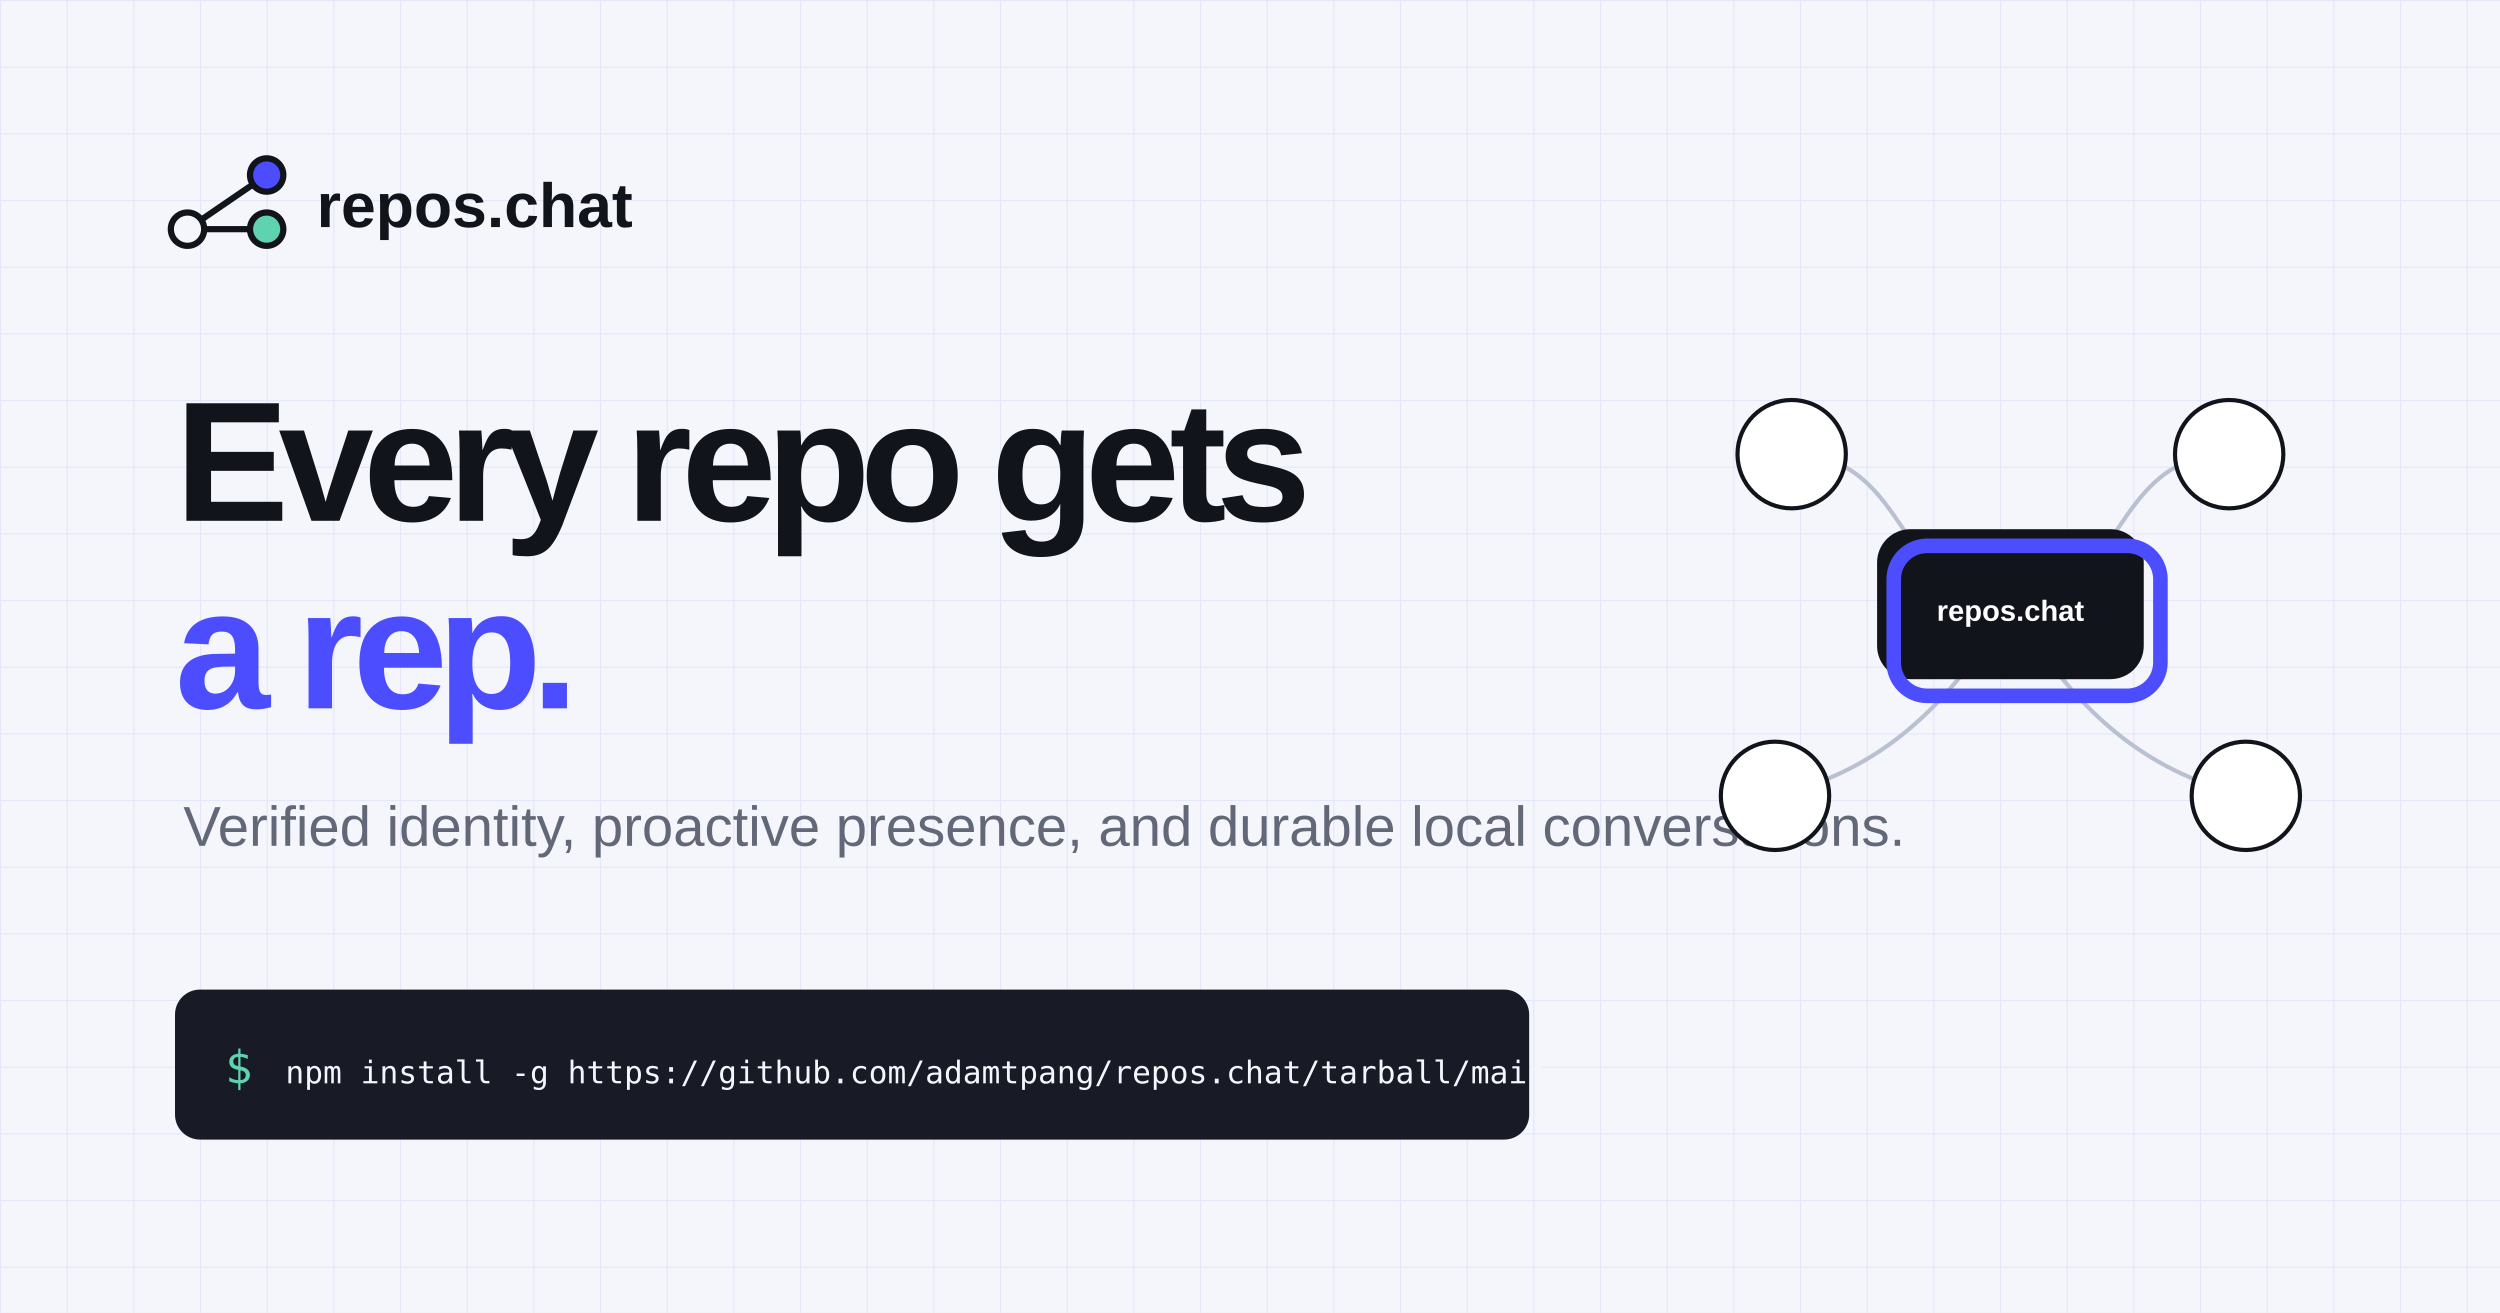
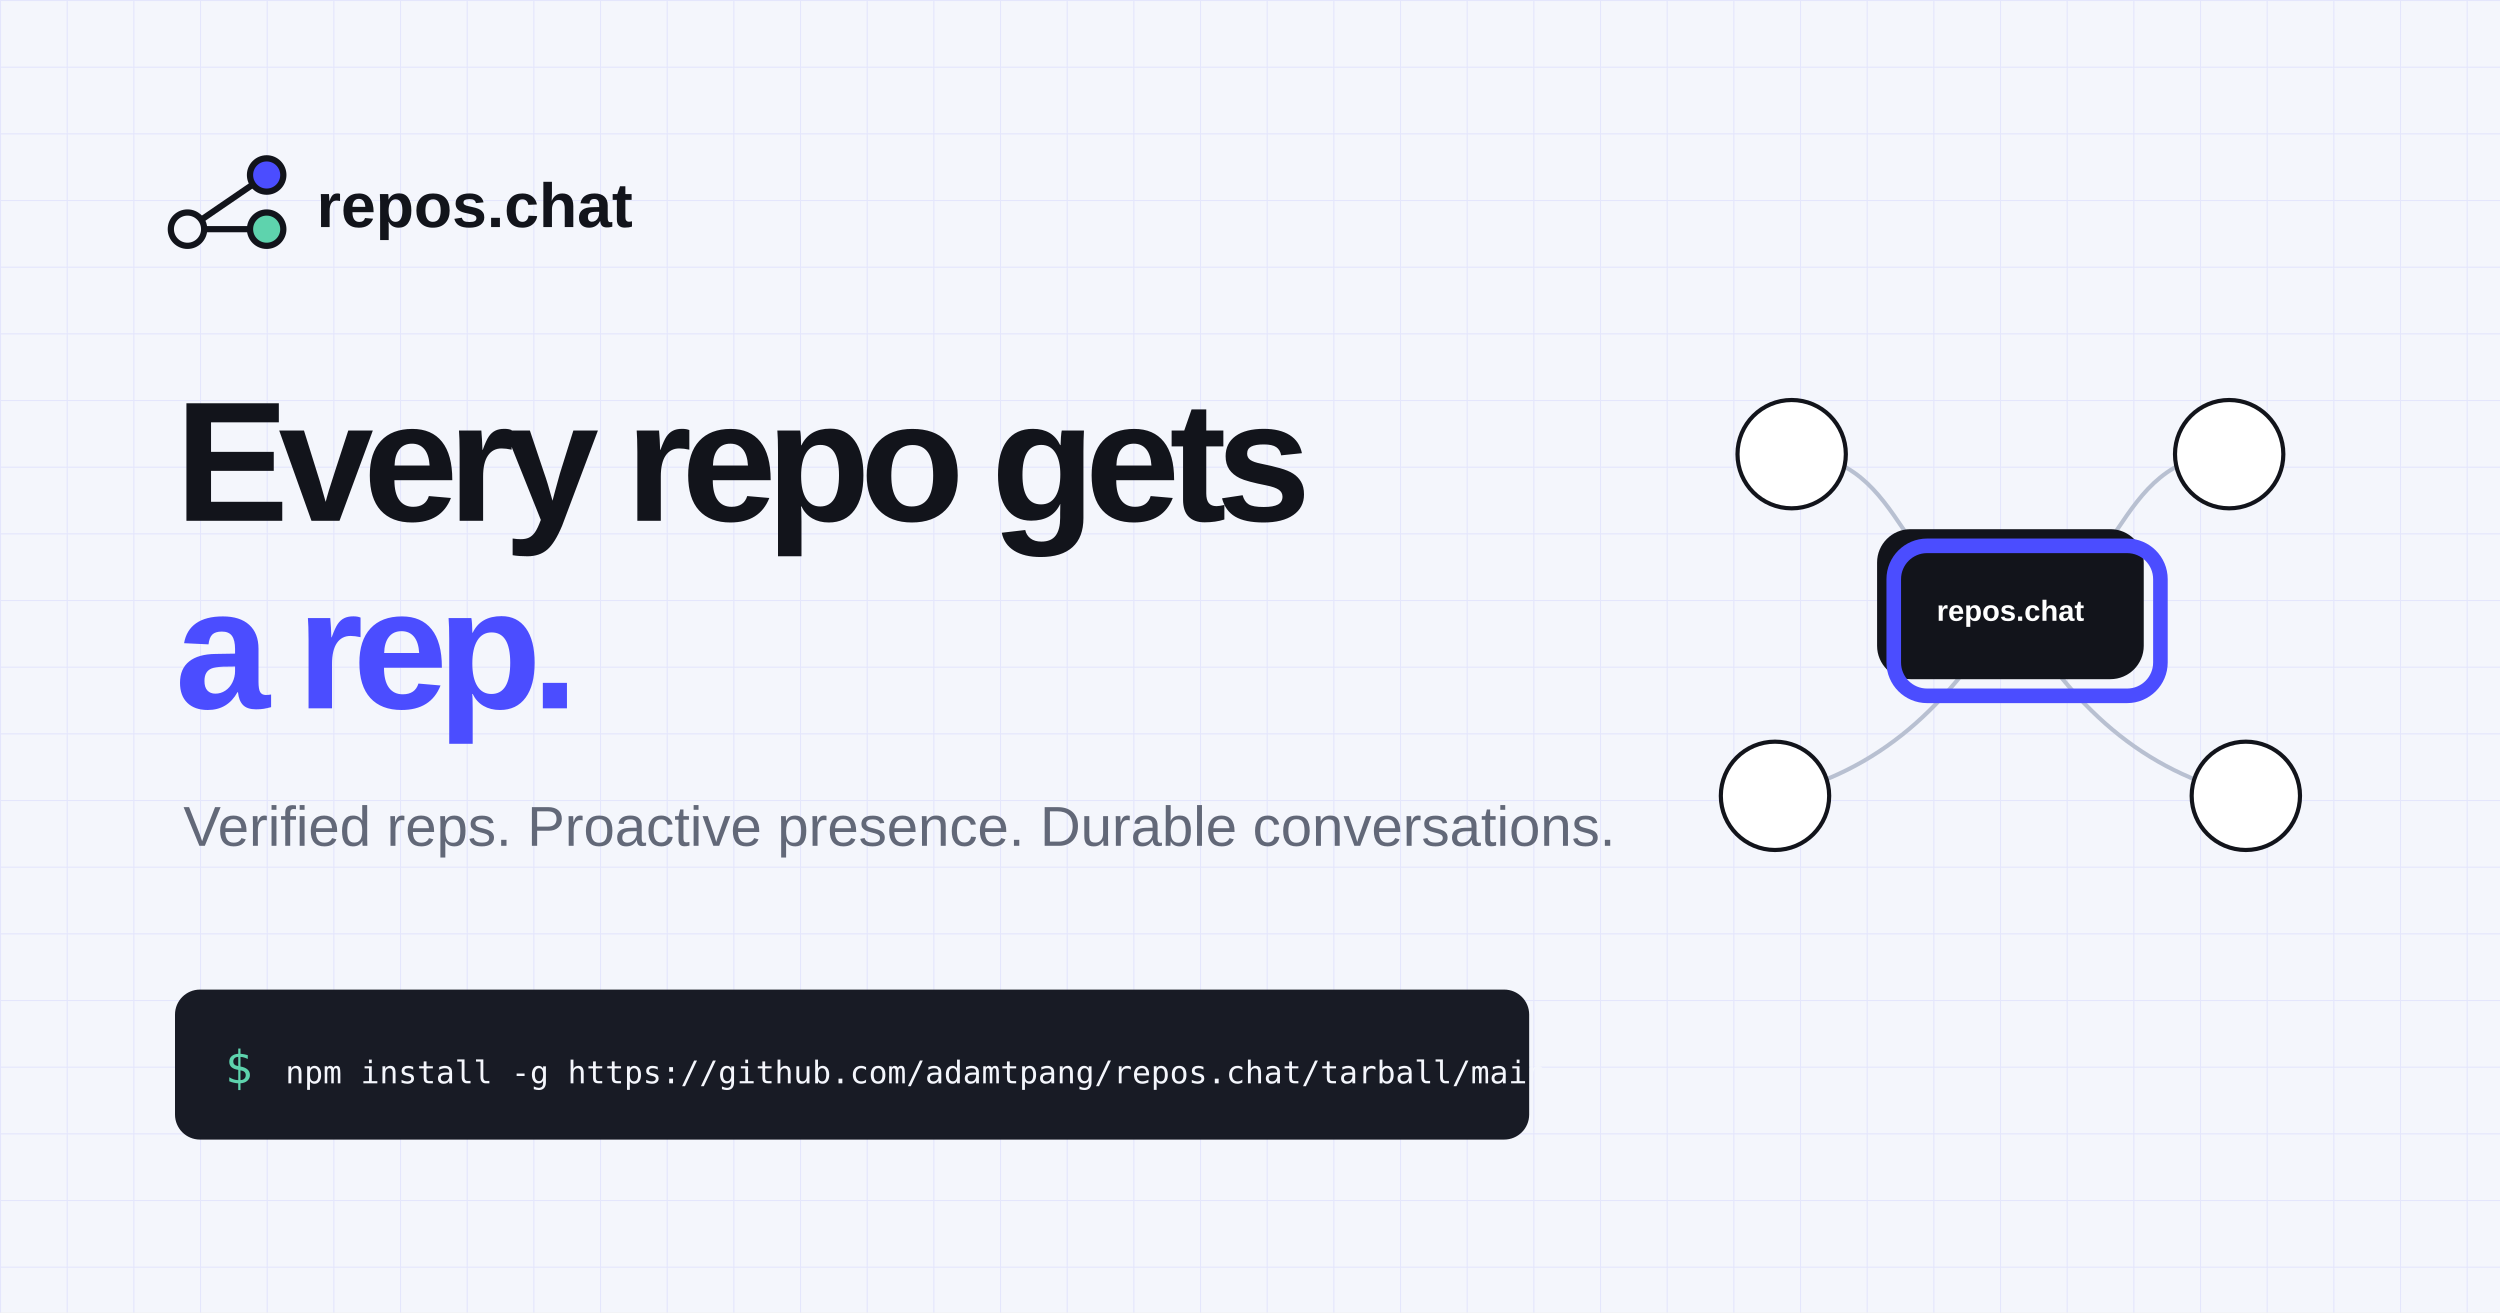
<svg xmlns="http://www.w3.org/2000/svg" width="1200" height="630" viewBox="0 0 1200 630" aria-label="repos.chat social preview">
  <defs>
    <pattern id="grid" width="32" height="32" patternUnits="userSpaceOnUse">
      <path d="M32 0H0V32" fill="none" stroke="#4b4dff" stroke-opacity=".09" />
    </pattern>
  </defs>
  <rect width="1200" height="630" fill="#f4f6fc" />
  <rect width="1200" height="630" fill="url(#grid)" />
  <g transform="translate(84 80)">
    <path d="M6 30 44 4M6 30h38" fill="none" stroke="#12141b" stroke-width="3" />
    <circle cx="44" cy="4" r="8" fill="#4b4dff" stroke="#12141b" stroke-width="3" />
    <circle cx="6" cy="30" r="8" fill="#f4f6fc" stroke="#12141b" stroke-width="3" />
    <circle cx="44" cy="30" r="8" fill="#5ed3ad" stroke="#12141b" stroke-width="3" />
    <text x="68" y="29" fill="#12141b" font-family="Arial, sans-serif" font-size="30" font-weight="700">repos.chat</text>
  </g>
  <text x="84" y="250" fill="#12141b" font-family="Arial, sans-serif" font-size="82" font-weight="700" letter-spacing="-5">Every repo gets</text>
  <text x="84" y="340" fill="#4b4dff" font-family="Arial, sans-serif" font-size="82" font-weight="700" letter-spacing="-5">a rep.</text>
-   <text x="88" y="406" fill="#626878" font-family="Arial, sans-serif" font-size="27">Verified identity, proactive presence, and durable local conversations.</text>
+   <text x="88" y="406" fill="#626878" font-family="Arial, sans-serif" font-size="27">Verified reps. Proactive presence. Durable conversations.</text>
  <g transform="translate(84 475)">
    <rect width="650" height="72" rx="12" fill="#181b25" />
    <text x="24" y="45" fill="#5ed3ad" font-family="monospace" font-size="22">$</text>
    <text x="53" y="45" fill="#f4f6fc" font-family="monospace" font-size="15">npm install -g https://github.com/adamtpang/repos.chat/tarball/main</text>
  </g>
  <g transform="translate(930 180)">
    <path d="M-70 38C-12 38-20 110 35 110M140 38c-58 0-50 72-105 72M35 110c-30 50-63 80-113 92M35 110c30 50 63 80 113 92" fill="none" stroke="#b8c0d1" stroke-width="2" />
    <circle cx="-70" cy="38" r="26" fill="#fff" stroke="#12141b" stroke-width="2" />
    <circle cx="140" cy="38" r="26" fill="#fff" stroke="#12141b" stroke-width="2" />
    <circle cx="-78" cy="202" r="26" fill="#fff" stroke="#12141b" stroke-width="2" />
    <circle cx="148" cy="202" r="26" fill="#fff" stroke="#12141b" stroke-width="2" />
    <rect x="-29" y="74" width="128" height="72" rx="16" fill="#12141b" />
    <rect x="-21" y="82" width="128" height="72" rx="16" fill="none" stroke="#4b4dff" stroke-width="7" />
    <text x="35" y="118" fill="#fff" text-anchor="middle" font-family="Arial, sans-serif" font-size="14" font-weight="700">repos.chat</text>
  </g>
</svg>
